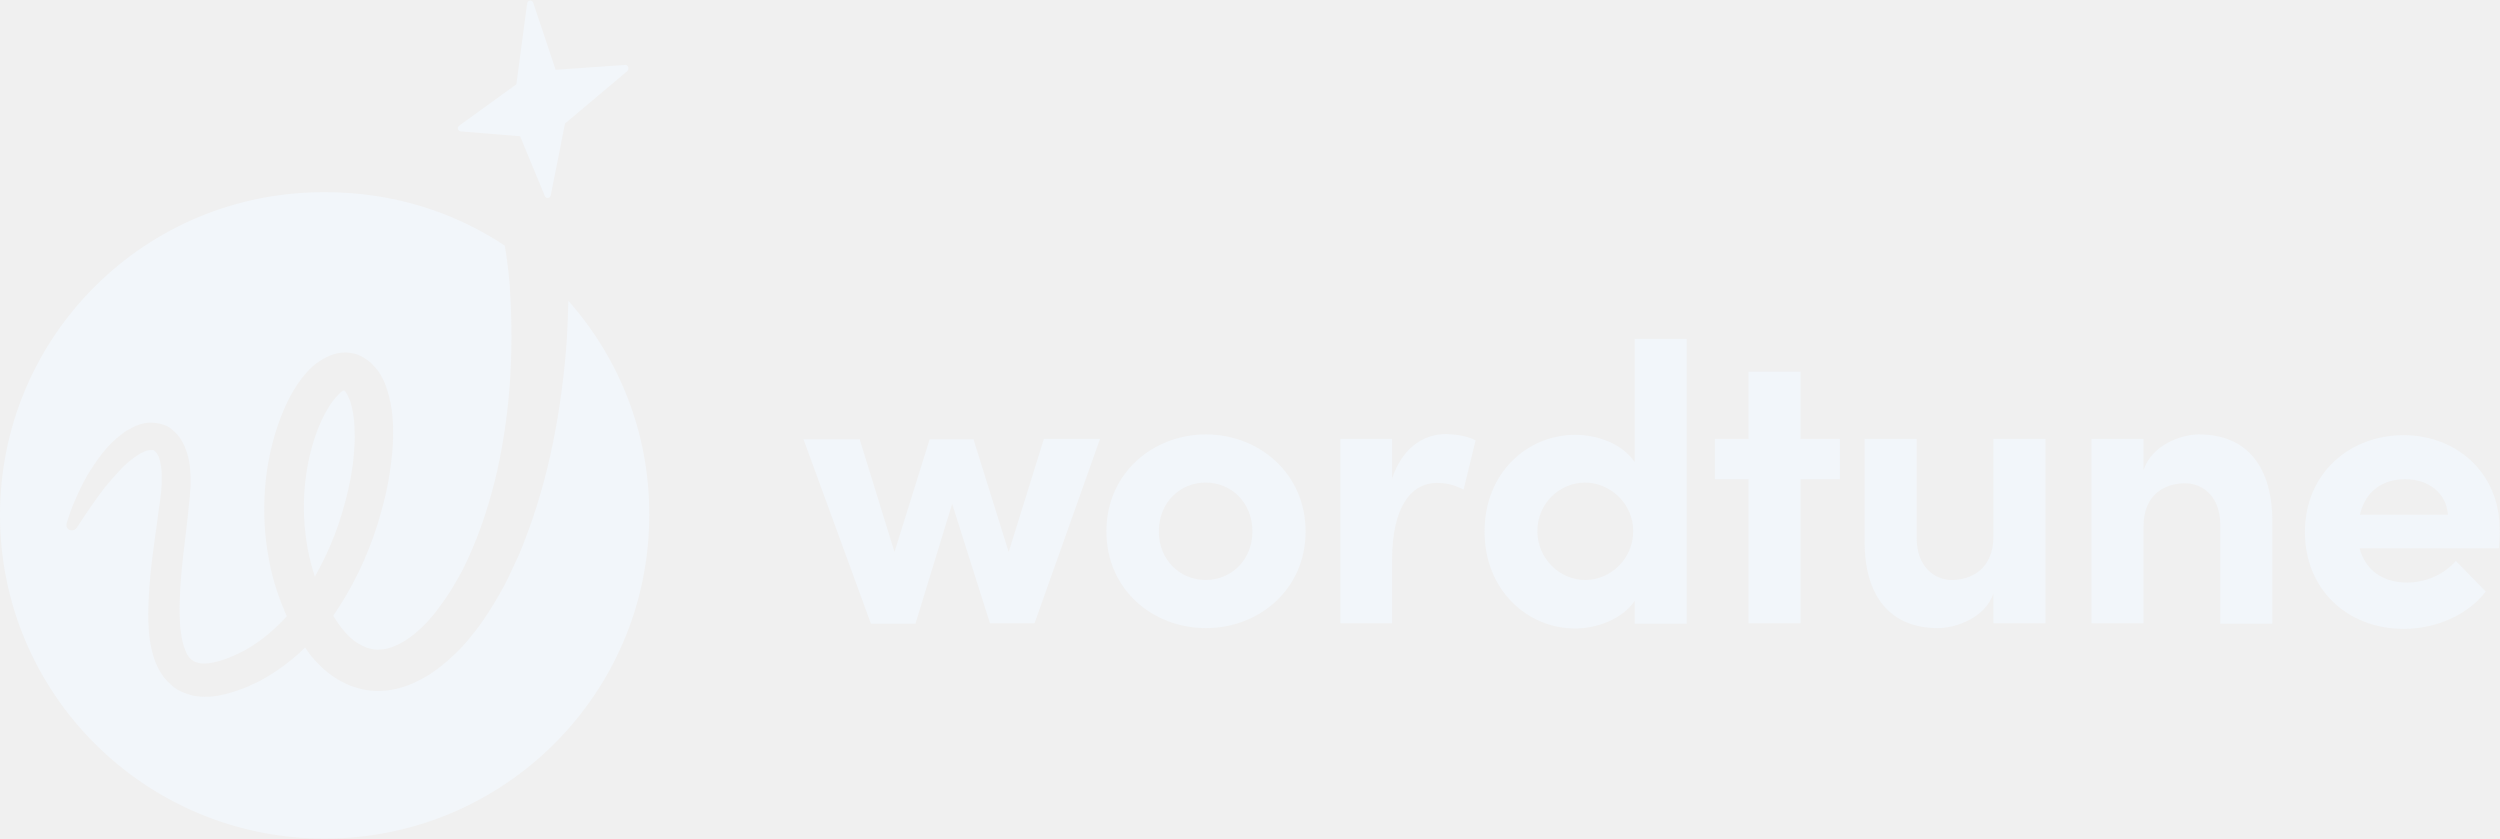
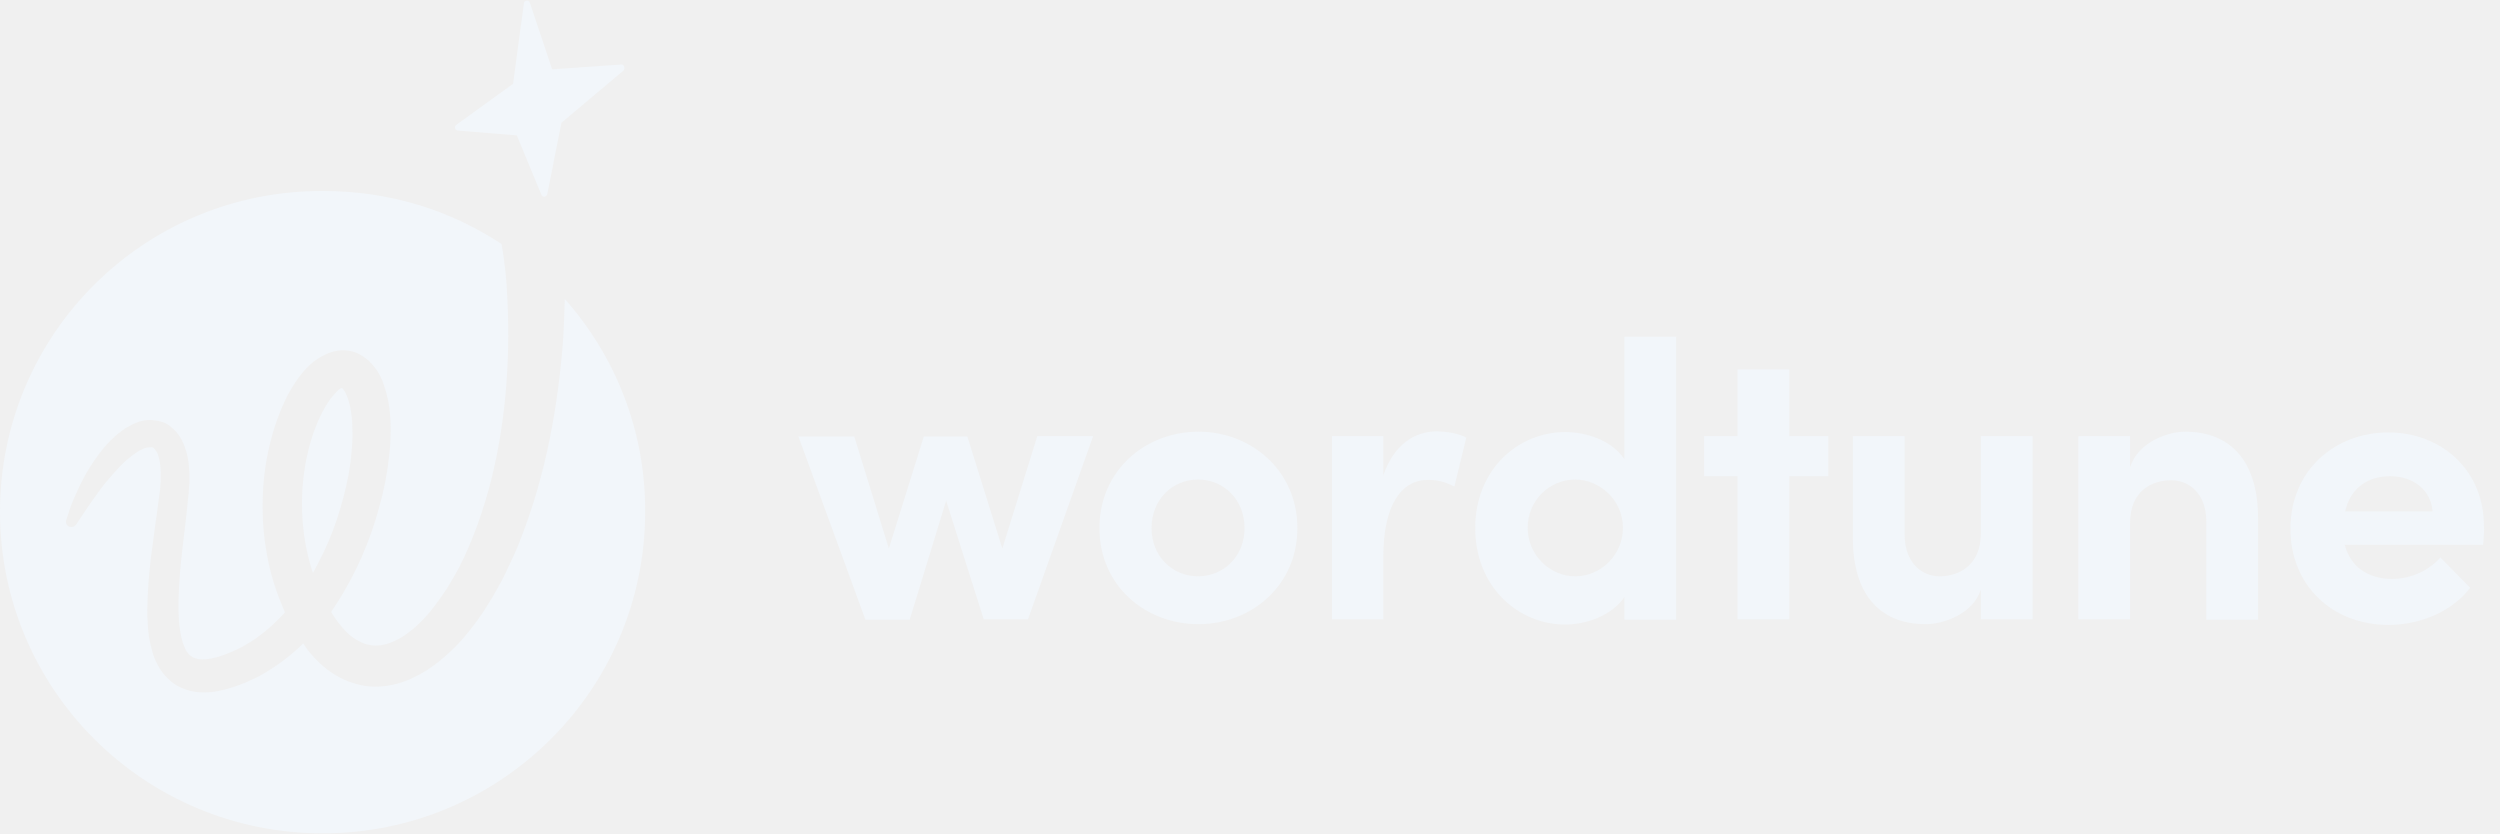
- <svg xmlns="http://www.w3.org/2000/svg" width="158" height="53" viewBox="0 0 158 53" fill="none">
-   <g clip-path="url(#clip0_7014_5529)">
-     <path d="M21.202 25.144C20.942 25.427 20.705 25.828 20.492 26.229C20.067 27.054 19.759 27.974 19.546 28.918C19.12 30.805 19.096 32.809 19.451 34.72C19.57 35.31 19.712 35.876 19.901 36.442C20.256 35.805 20.587 35.145 20.871 34.484C21.273 33.564 21.581 32.621 21.841 31.63C22.102 30.663 22.291 29.672 22.362 28.705C22.409 28.21 22.433 27.738 22.409 27.243C22.409 26.771 22.362 26.299 22.267 25.875C22.22 25.663 22.173 25.45 22.102 25.285C22.031 25.096 21.96 24.955 21.889 24.837C21.865 24.813 21.841 24.79 21.841 24.766L21.818 24.743L21.794 24.719C21.77 24.695 21.77 24.695 21.747 24.672C21.723 24.672 21.628 24.719 21.534 24.79C21.463 24.861 21.321 25.002 21.202 25.144Z" fill="#F2F6FA" />
-     <path d="M35.921 19.011C35.897 19.813 35.874 20.615 35.826 21.417C35.755 22.502 35.637 23.61 35.495 24.695C35.211 26.865 34.785 29.035 34.17 31.158C33.862 32.219 33.507 33.281 33.105 34.295C32.916 34.814 32.679 35.333 32.442 35.828C32.206 36.347 31.969 36.843 31.685 37.338C31.141 38.328 30.526 39.295 29.792 40.192C29.437 40.64 29.035 41.088 28.585 41.489C28.136 41.914 27.662 42.291 27.118 42.645C26.574 42.975 25.982 43.282 25.296 43.47C24.634 43.659 23.876 43.73 23.166 43.612L22.906 43.565C22.811 43.541 22.717 43.518 22.646 43.494C22.456 43.447 22.291 43.376 22.125 43.329C21.794 43.187 21.463 43.022 21.179 42.834C20.587 42.456 20.114 41.984 19.712 41.513C19.617 41.395 19.522 41.277 19.428 41.135L19.286 40.923L19.262 40.947C18.434 41.749 17.487 42.456 16.446 43.022C16.304 43.093 16.186 43.164 16.044 43.211C15.902 43.282 15.783 43.329 15.642 43.4C15.357 43.518 15.097 43.612 14.813 43.706C14.529 43.801 14.222 43.871 13.914 43.942C13.606 44.013 13.275 44.036 12.92 44.036C12.565 44.036 12.187 43.989 11.808 43.848C11.429 43.73 11.051 43.518 10.767 43.234C10.459 42.975 10.223 42.645 10.057 42.338C9.891 42.032 9.749 41.701 9.678 41.395C9.489 40.782 9.418 40.192 9.394 39.602C9.347 39.036 9.371 38.47 9.394 37.904C9.442 36.795 9.56 35.71 9.702 34.672C9.844 33.611 9.986 32.573 10.128 31.535L10.175 31.158C10.199 31.017 10.199 30.922 10.199 30.804L10.223 30.616V30.45C10.223 30.332 10.223 30.215 10.223 30.097C10.223 29.648 10.152 29.2 10.033 28.87C9.962 28.729 9.891 28.611 9.82 28.54C9.749 28.469 9.726 28.445 9.631 28.445C9.536 28.445 9.394 28.445 9.229 28.493C9.134 28.54 9.063 28.563 8.968 28.611C8.921 28.634 8.874 28.658 8.826 28.681L8.684 28.776C8.329 29.012 7.951 29.318 7.62 29.672C7.288 30.026 6.957 30.403 6.626 30.804C6.01 31.606 5.419 32.479 4.851 33.352C4.733 33.517 4.52 33.564 4.354 33.469C4.212 33.375 4.165 33.21 4.212 33.069C4.378 32.55 4.543 32.031 4.78 31.535C4.993 31.04 5.23 30.545 5.514 30.049C5.798 29.578 6.105 29.106 6.46 28.658C6.815 28.21 7.217 27.785 7.738 27.408L7.927 27.266C7.998 27.219 8.069 27.172 8.14 27.148C8.282 27.054 8.448 26.983 8.59 26.912C8.921 26.771 9.3 26.677 9.749 26.724C9.868 26.747 9.962 26.747 10.081 26.771C10.199 26.794 10.293 26.842 10.412 26.865C10.507 26.912 10.625 26.959 10.72 27.03C10.814 27.101 10.909 27.172 10.98 27.243C11.311 27.526 11.524 27.879 11.666 28.21C11.95 28.87 12.021 29.483 12.045 30.097C12.045 30.238 12.045 30.403 12.045 30.545V30.757L12.021 30.969C12.021 31.111 11.997 31.276 11.997 31.394L11.95 31.795C11.855 32.88 11.713 33.918 11.595 34.956C11.477 35.993 11.382 37.031 11.358 38.045C11.335 38.541 11.358 39.036 11.382 39.531C11.429 40.003 11.5 40.475 11.619 40.852C11.69 41.041 11.761 41.23 11.832 41.371C11.926 41.513 12.021 41.631 12.116 41.701C12.21 41.772 12.305 41.843 12.447 41.867C12.565 41.914 12.731 41.937 12.896 41.937C13.606 41.937 14.6 41.56 15.405 41.135C16.233 40.687 16.99 40.097 17.677 39.413C17.842 39.248 17.984 39.107 18.126 38.942C18.055 38.8 17.984 38.635 17.937 38.494C17.487 37.432 17.156 36.324 16.967 35.191C16.754 34.059 16.683 32.903 16.706 31.771C16.73 30.639 16.872 29.483 17.132 28.375C17.392 27.266 17.771 26.158 18.315 25.096C18.599 24.577 18.931 24.035 19.38 23.539C19.617 23.28 19.854 23.044 20.185 22.832C20.516 22.619 20.895 22.407 21.415 22.313C21.676 22.266 21.96 22.266 22.22 22.313C22.504 22.36 22.741 22.454 22.977 22.596C23.095 22.667 23.19 22.737 23.285 22.808C23.379 22.879 23.474 22.95 23.545 23.044L23.663 23.162C23.711 23.209 23.734 23.233 23.758 23.28C23.829 23.351 23.876 23.445 23.947 23.516C24.16 23.846 24.326 24.176 24.421 24.506C24.539 24.837 24.61 25.143 24.681 25.45C24.799 26.063 24.846 26.653 24.846 27.243C24.846 27.832 24.823 28.398 24.752 28.964C24.634 30.097 24.421 31.182 24.113 32.267C23.829 33.352 23.45 34.389 23.001 35.427C22.551 36.441 22.031 37.432 21.415 38.376C21.297 38.564 21.179 38.729 21.06 38.918L21.179 39.107L21.368 39.39L21.557 39.649L21.77 39.909C22.054 40.239 22.338 40.498 22.669 40.687C22.835 40.782 22.977 40.852 23.143 40.923C23.214 40.947 23.308 40.97 23.379 40.994C23.427 40.994 23.45 41.017 23.498 41.017L23.616 41.041C23.782 41.065 23.947 41.065 24.113 41.041C24.279 41.041 24.444 40.994 24.634 40.947C24.988 40.829 25.343 40.664 25.698 40.428C26.408 39.956 27.071 39.295 27.639 38.541C27.923 38.163 28.207 37.762 28.467 37.361C28.727 36.937 28.964 36.512 29.201 36.088C30.1 34.319 30.762 32.408 31.259 30.45C32.229 26.511 32.49 22.384 32.229 18.303C32.229 18.279 32.229 18.256 32.229 18.232C32.206 17.902 32.111 16.699 31.898 15.52C28.656 13.373 24.776 12.147 20.587 12.147C9.181 12.076 0 21.252 0 32.55C0 43.848 9.181 53 20.516 53C31.851 53 41.032 43.848 41.032 32.55C41.056 27.36 39.115 22.619 35.921 19.011Z" fill="#F2F6FA" />
-     <path d="M39.495 4.104L35.117 4.411L33.697 0.165C33.626 -0.024 33.342 -5.07832e-05 33.318 0.212L32.632 5.331L29.012 7.949C28.87 8.067 28.941 8.279 29.106 8.303L32.869 8.609L34.431 12.383C34.502 12.572 34.762 12.548 34.809 12.336L35.708 7.807L39.66 4.481C39.779 4.316 39.684 4.08 39.495 4.104Z" fill="#F2F6FA" />
-     <path d="M65.973 27.738H69.523L65.382 39.39H62.566L60.176 31.842L57.857 39.414H55.041L50.781 27.762H54.331L56.531 34.885L58.756 27.762H61.524L63.749 34.885L65.973 27.738Z" fill="#F2F6FA" />
-     <path d="M69.925 33.588C69.925 29.885 72.883 27.455 76.219 27.455C79.556 27.455 82.514 29.908 82.514 33.588C82.514 37.267 79.556 39.697 76.219 39.697C72.859 39.697 69.925 37.267 69.925 33.588ZM79.153 33.588C79.153 31.771 77.828 30.498 76.196 30.498C74.563 30.498 73.238 31.771 73.238 33.588C73.238 35.38 74.563 36.654 76.196 36.654C77.828 36.654 79.153 35.38 79.153 33.588Z" fill="#F2F6FA" />
-     <path d="M93.256 27.833L92.499 30.946C91.789 30.569 91.221 30.521 90.819 30.521C89.139 30.521 87.979 32.102 87.979 35.404V39.39H84.714V27.738H87.979V30.238C88.642 28.281 89.967 27.432 91.411 27.432C92.026 27.455 92.736 27.55 93.256 27.833Z" fill="#F2F6FA" />
-     <path d="M103.313 21.418H106.602V39.415H103.313V37.976C102.485 39.179 100.852 39.721 99.551 39.721C96.546 39.721 93.824 37.316 93.824 33.589C93.824 29.862 96.546 27.48 99.551 27.48C100.9 27.48 102.485 27.999 103.313 29.202V21.418ZM103.219 33.565C103.219 31.773 101.704 30.499 100.19 30.499C98.533 30.499 97.161 31.843 97.161 33.565C97.161 35.264 98.533 36.655 100.19 36.655C101.775 36.655 103.219 35.334 103.219 33.565Z" fill="#F2F6FA" />
-     <path d="M116.281 27.738V30.285H113.797V39.39H110.508V30.285H108.378V27.738H110.508V23.492H113.797V27.738H116.281Z" fill="#F2F6FA" />
-     <path d="M125.983 27.738H129.272V39.39H125.983V37.503C125.486 39.036 123.617 39.697 122.481 39.697C119.428 39.697 117.819 37.645 117.843 34.154V27.738H121.132V33.989C121.132 35.805 122.244 36.654 123.357 36.654C124.54 36.654 125.983 35.994 125.983 33.918V27.738Z" fill="#F2F6FA" />
-     <path d="M143.612 33.022V39.414H140.323V33.187C140.323 31.371 139.211 30.545 138.098 30.545C136.915 30.545 135.472 31.158 135.472 33.281V39.39H132.183V27.738H135.472V29.72C135.969 28.139 137.838 27.455 138.974 27.455C142.027 27.455 143.636 29.531 143.612 33.022Z" fill="#F2F6FA" />
-     <path d="M157.928 34.649H149.126C149.481 36.017 150.569 36.819 152.131 36.819C153.338 36.819 154.497 36.276 155.207 35.451L157.1 37.385C155.988 38.847 153.977 39.744 151.918 39.744C148.321 39.744 145.671 37.22 145.671 33.635C145.671 29.861 148.558 27.502 151.894 27.502C155.255 27.502 157.976 29.884 157.976 33.446C157.999 33.705 157.976 34.106 157.928 34.649ZM154.71 32.526C154.616 31.158 153.48 30.285 152.013 30.285C150.664 30.285 149.504 30.969 149.149 32.526H154.71Z" fill="#F2F6FA" />
+ <svg xmlns="http://www.w3.org/2000/svg" width="144" height="48" viewBox="0 0 144 48" fill="none">
+   <g clip-path="url(#clip0_7019_5622)">
+     <path d="M19.202 22.771C18.967 23.027 18.752 23.39 18.559 23.754C18.174 24.501 17.895 25.334 17.702 26.189C17.316 27.898 17.295 29.714 17.616 31.444C17.724 31.978 17.852 32.491 18.024 33.003C18.345 32.427 18.645 31.828 18.902 31.23C19.267 30.397 19.545 29.543 19.781 28.645C20.017 27.77 20.188 26.872 20.253 25.997C20.295 25.548 20.317 25.121 20.295 24.672C20.295 24.245 20.253 23.818 20.167 23.433C20.124 23.241 20.081 23.049 20.017 22.899C19.952 22.728 19.888 22.6 19.824 22.493C19.802 22.472 19.781 22.451 19.781 22.429L19.759 22.408L19.738 22.387C19.717 22.365 19.717 22.365 19.695 22.344C19.674 22.344 19.588 22.387 19.502 22.451C19.438 22.515 19.309 22.643 19.202 22.771Z" fill="#F2F6FA" />
+     <path d="M32.532 17.219C32.511 17.945 32.489 18.671 32.446 19.398C32.382 20.38 32.275 21.384 32.146 22.367C31.889 24.332 31.503 26.297 30.946 28.22C30.668 29.181 30.346 30.142 29.982 31.061C29.81 31.531 29.596 32.001 29.382 32.45C29.168 32.919 28.953 33.368 28.696 33.817C28.203 34.714 27.646 35.59 26.982 36.401C26.66 36.807 26.296 37.213 25.889 37.576C25.481 37.961 25.053 38.303 24.56 38.623C24.067 38.922 23.531 39.2 22.91 39.371C22.31 39.542 21.624 39.606 20.981 39.499L20.745 39.456C20.659 39.435 20.574 39.413 20.509 39.392C20.338 39.349 20.188 39.285 20.038 39.243C19.738 39.114 19.438 38.965 19.181 38.794C18.645 38.452 18.216 38.025 17.852 37.598C17.766 37.491 17.68 37.384 17.595 37.256L17.466 37.064L17.445 37.085C16.695 37.811 15.838 38.452 14.895 38.965C14.766 39.029 14.659 39.093 14.53 39.136C14.402 39.2 14.294 39.243 14.166 39.307C13.909 39.413 13.673 39.499 13.416 39.584C13.159 39.67 12.88 39.734 12.601 39.798C12.323 39.862 12.023 39.883 11.701 39.883C11.38 39.883 11.037 39.841 10.694 39.713C10.351 39.606 10.008 39.413 9.751 39.157C9.472 38.922 9.258 38.623 9.108 38.345C8.958 38.068 8.83 37.769 8.765 37.491C8.594 36.935 8.53 36.401 8.508 35.867C8.465 35.355 8.487 34.842 8.508 34.329C8.551 33.325 8.658 32.343 8.787 31.403C8.915 30.442 9.044 29.502 9.172 28.562L9.215 28.22C9.237 28.092 9.237 28.006 9.237 27.899L9.258 27.729V27.579C9.258 27.472 9.258 27.365 9.258 27.259C9.258 26.853 9.194 26.447 9.087 26.148C9.022 26.02 8.958 25.913 8.894 25.849C8.83 25.785 8.808 25.763 8.722 25.763C8.637 25.763 8.508 25.763 8.358 25.806C8.272 25.849 8.208 25.87 8.122 25.913C8.079 25.934 8.037 25.956 7.994 25.977L7.865 26.062C7.544 26.276 7.201 26.554 6.901 26.874C6.601 27.195 6.301 27.536 6.001 27.899C5.443 28.626 4.908 29.416 4.393 30.207C4.286 30.356 4.093 30.399 3.943 30.313C3.815 30.228 3.772 30.078 3.815 29.95C3.965 29.48 4.115 29.01 4.329 28.562C4.522 28.113 4.736 27.665 4.993 27.216C5.251 26.789 5.529 26.361 5.851 25.956C6.172 25.55 6.536 25.165 7.008 24.823L7.179 24.695C7.244 24.652 7.308 24.61 7.372 24.588C7.501 24.503 7.651 24.439 7.779 24.375C8.079 24.247 8.422 24.161 8.83 24.204C8.937 24.225 9.022 24.225 9.13 24.247C9.237 24.268 9.322 24.311 9.43 24.332C9.515 24.375 9.622 24.418 9.708 24.482C9.794 24.546 9.88 24.61 9.944 24.674C10.244 24.93 10.437 25.251 10.565 25.55C10.823 26.148 10.887 26.703 10.908 27.259C10.908 27.387 10.908 27.536 10.908 27.665V27.857L10.887 28.049C10.887 28.177 10.866 28.327 10.866 28.434L10.823 28.797C10.737 29.779 10.608 30.719 10.501 31.659C10.394 32.599 10.308 33.539 10.287 34.458C10.265 34.906 10.287 35.355 10.308 35.803C10.351 36.231 10.415 36.658 10.523 37C10.587 37.171 10.651 37.342 10.716 37.47C10.801 37.598 10.887 37.705 10.973 37.769C11.058 37.833 11.144 37.897 11.273 37.918C11.38 37.961 11.53 37.982 11.68 37.982C12.323 37.982 13.223 37.641 13.951 37.256C14.702 36.85 15.387 36.316 16.009 35.697C16.159 35.547 16.288 35.419 16.416 35.269C16.352 35.141 16.288 34.992 16.245 34.864C15.838 33.902 15.537 32.898 15.366 31.873C15.173 30.847 15.109 29.801 15.13 28.775C15.152 27.75 15.28 26.703 15.516 25.699C15.752 24.695 16.095 23.691 16.587 22.73C16.845 22.26 17.145 21.769 17.552 21.32C17.766 21.085 17.98 20.872 18.281 20.679C18.581 20.487 18.924 20.295 19.395 20.209C19.631 20.166 19.888 20.166 20.124 20.209C20.381 20.252 20.595 20.337 20.809 20.466C20.917 20.53 21.002 20.594 21.088 20.658C21.174 20.722 21.259 20.786 21.324 20.872L21.431 20.978C21.474 21.021 21.495 21.042 21.517 21.085C21.581 21.149 21.624 21.235 21.688 21.299C21.881 21.598 22.031 21.897 22.117 22.196C22.224 22.495 22.288 22.773 22.352 23.05C22.46 23.606 22.503 24.14 22.503 24.674C22.503 25.208 22.481 25.721 22.417 26.233C22.31 27.259 22.117 28.241 21.838 29.224C21.581 30.207 21.238 31.146 20.831 32.086C20.424 33.005 19.952 33.902 19.395 34.757C19.288 34.928 19.181 35.077 19.074 35.248L19.181 35.419L19.352 35.675L19.524 35.91L19.716 36.145C19.974 36.444 20.231 36.679 20.531 36.85C20.681 36.935 20.809 37 20.959 37.064C21.024 37.085 21.11 37.106 21.174 37.128C21.217 37.128 21.238 37.149 21.281 37.149L21.388 37.171C21.538 37.192 21.688 37.192 21.838 37.171C21.988 37.171 22.138 37.128 22.31 37.085C22.631 36.978 22.953 36.829 23.274 36.615C23.917 36.188 24.517 35.59 25.031 34.906C25.288 34.564 25.546 34.201 25.781 33.838C26.017 33.453 26.231 33.069 26.446 32.685C27.26 31.082 27.86 29.352 28.31 27.579C29.189 24.012 29.425 20.273 29.189 16.578C29.189 16.556 29.189 16.535 29.189 16.514C29.168 16.215 29.082 15.125 28.889 14.057C25.953 12.113 22.438 11.002 18.645 11.002C8.315 10.938 0 19.248 0 29.48C0 39.713 8.315 48.001 18.581 48.001C28.846 48.001 37.161 39.713 37.161 29.48C37.183 24.781 35.425 20.487 32.532 17.219Z" fill="#F2F6FA" />
+     <path d="M35.769 3.717L31.804 3.994L30.518 0.149C30.454 -0.022 30.197 -0 30.175 0.192L29.554 4.827L26.275 7.198C26.146 7.305 26.211 7.498 26.361 7.519L29.768 7.797L31.183 11.214C31.247 11.385 31.483 11.364 31.526 11.172L32.34 7.07L35.919 4.058C36.026 3.909 35.94 3.695 35.769 3.717Z" fill="#F2F6FA" />
+     <path d="M59.749 25.121H62.964L59.213 35.674H56.663L54.498 28.838L52.398 35.695H49.848L45.99 25.142H49.205L51.198 31.594L53.212 25.142H55.72L57.734 31.594L59.749 25.121Z" fill="#F2F6FA" />
+     <path d="M63.328 30.419C63.328 27.066 66.007 24.865 69.029 24.865C72.05 24.865 74.729 27.087 74.729 30.419C74.729 33.752 72.05 35.952 69.029 35.952C65.986 35.952 63.328 33.752 63.328 30.419ZM71.686 30.419C71.686 28.774 70.486 27.621 69.007 27.621C67.529 27.621 66.329 28.774 66.329 30.419C66.329 32.043 67.529 33.196 69.007 33.196C70.486 33.196 71.686 32.043 71.686 30.419Z" fill="#F2F6FA" />
+     <path d="M84.458 25.207L83.772 28.027C83.129 27.685 82.615 27.642 82.251 27.642C80.729 27.642 79.679 29.073 79.679 32.064V35.674H76.722V25.122H79.679V27.386C80.279 25.613 81.479 24.844 82.787 24.844C83.344 24.865 83.987 24.951 84.458 25.207Z" fill="#F2F6FA" />
+     <path d="M93.566 19.396H96.545V35.696H93.566V34.392C92.816 35.482 91.337 35.973 90.159 35.973C87.437 35.973 84.973 33.794 84.973 30.419C84.973 27.044 87.437 24.887 90.159 24.887C91.381 24.887 92.816 25.357 93.566 26.446V19.396ZM93.481 30.398C93.481 28.774 92.109 27.621 90.738 27.621C89.237 27.621 87.994 28.838 87.994 30.398C87.994 31.936 89.237 33.196 90.738 33.196C92.173 33.196 93.481 32 93.481 30.398Z" fill="#F2F6FA" />
+     <path d="M105.311 25.122V27.43H103.061V35.675H100.082V27.43H98.153V25.122H100.082V21.277H103.061V25.122H105.311Z" fill="#F2F6FA" />
+     <path d="M114.098 25.121H117.077V35.674H114.098V33.965C113.648 35.353 111.955 35.952 110.926 35.952C108.161 35.952 106.704 34.093 106.726 30.931V25.121H109.705V30.782C109.705 32.427 110.712 33.196 111.72 33.196C112.791 33.196 114.098 32.598 114.098 30.718V25.121Z" fill="#F2F6FA" />
+     <path d="M130.064 29.907V35.696H127.085V30.056C127.085 28.411 126.078 27.664 125.07 27.664C123.998 27.664 122.692 28.219 122.692 30.142V35.674H119.713V25.122H122.692V26.916C123.142 25.485 124.834 24.865 125.863 24.865C128.628 24.865 130.085 26.745 130.064 29.907Z" fill="#F2F6FA" />
+     <path d="M143.029 31.381H135.058C135.379 32.62 136.365 33.346 137.779 33.346C138.872 33.346 139.922 32.855 140.565 32.107L142.28 33.859C141.272 35.183 139.451 35.995 137.586 35.995C134.329 35.995 131.929 33.709 131.929 30.462C131.929 27.044 134.543 24.908 137.565 24.908C140.609 24.908 143.073 27.066 143.073 30.291C143.094 30.526 143.073 30.89 143.029 31.381ZM140.115 29.458C140.03 28.219 139.001 27.429 137.672 27.429C136.451 27.429 135.4 28.048 135.079 29.458H140.115Z" fill="#F2F6FA" />
  </g>
  <defs>
-     <clipPath id="clip0_7014_5529">
-       <rect width="158" height="53" fill="white" />
+     <clipPath id="clip0_7019_5622">
+       <rect width="143.094" height="48" fill="white" />
    </clipPath>
  </defs>
</svg>
